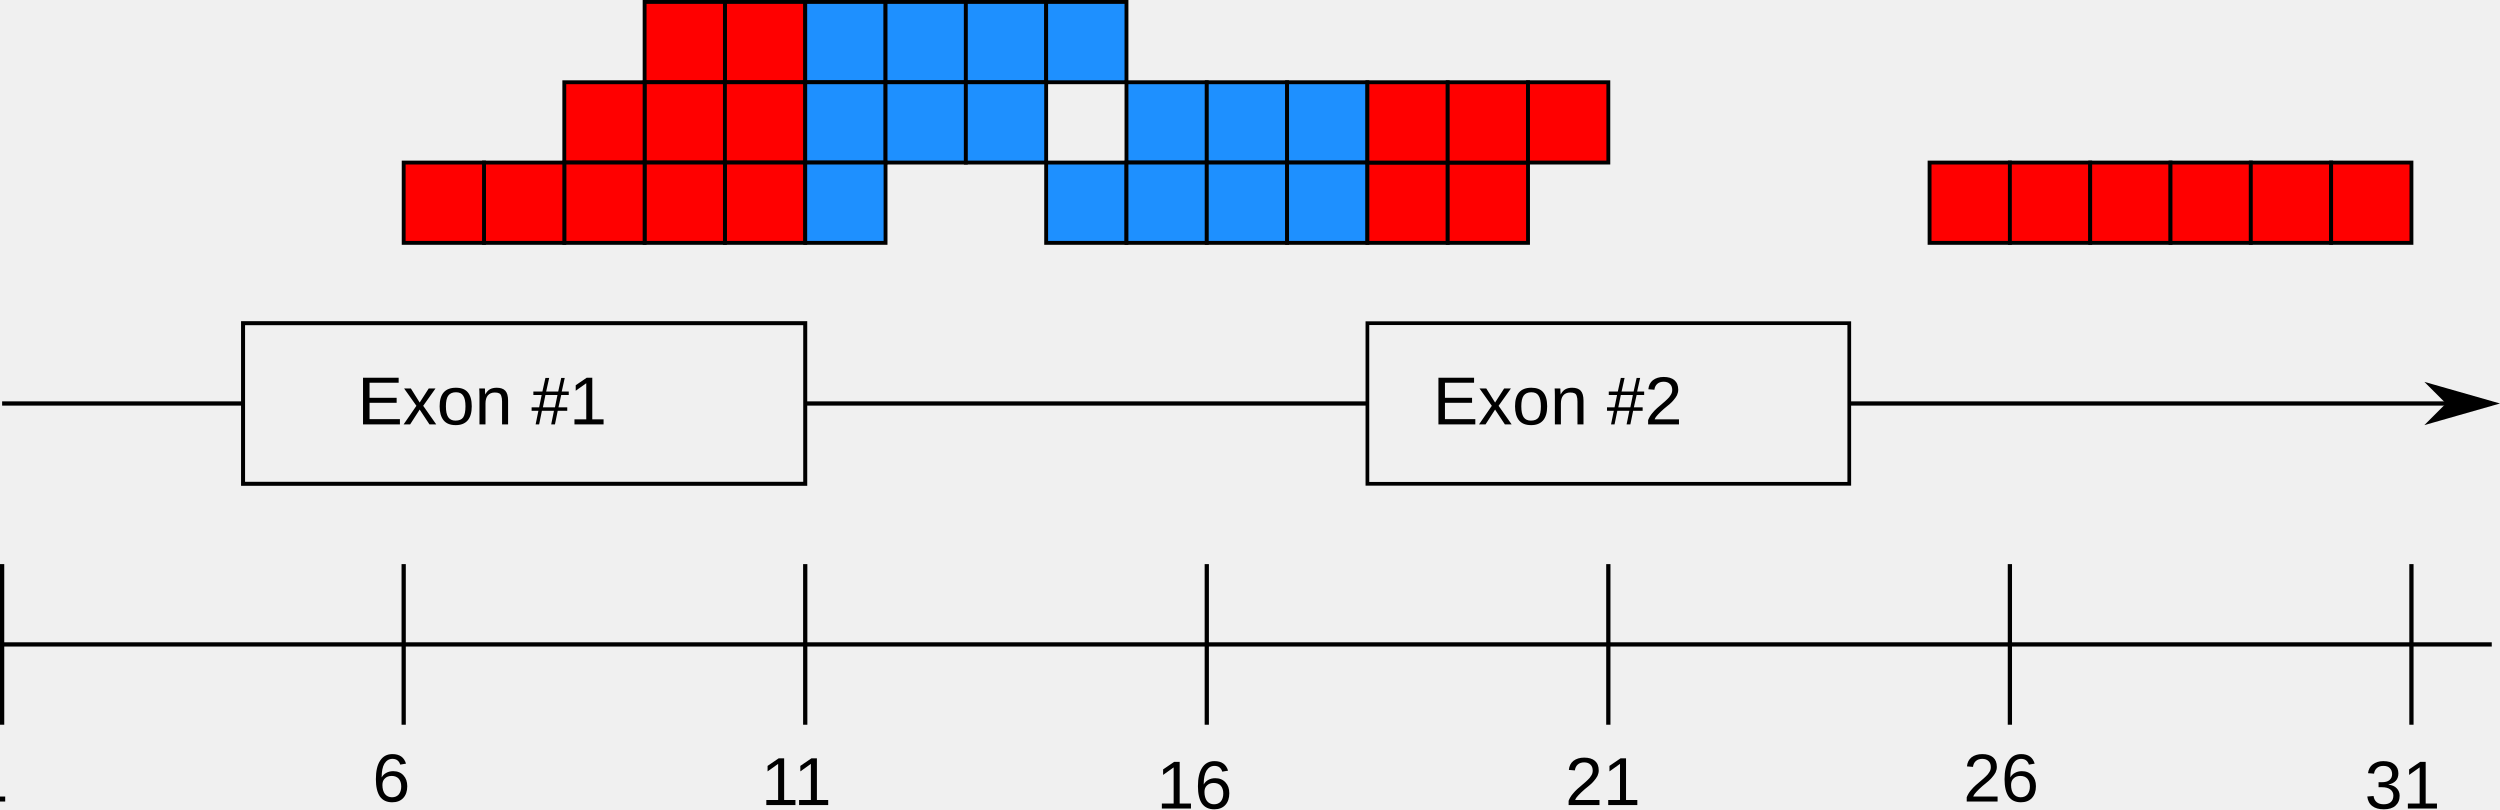
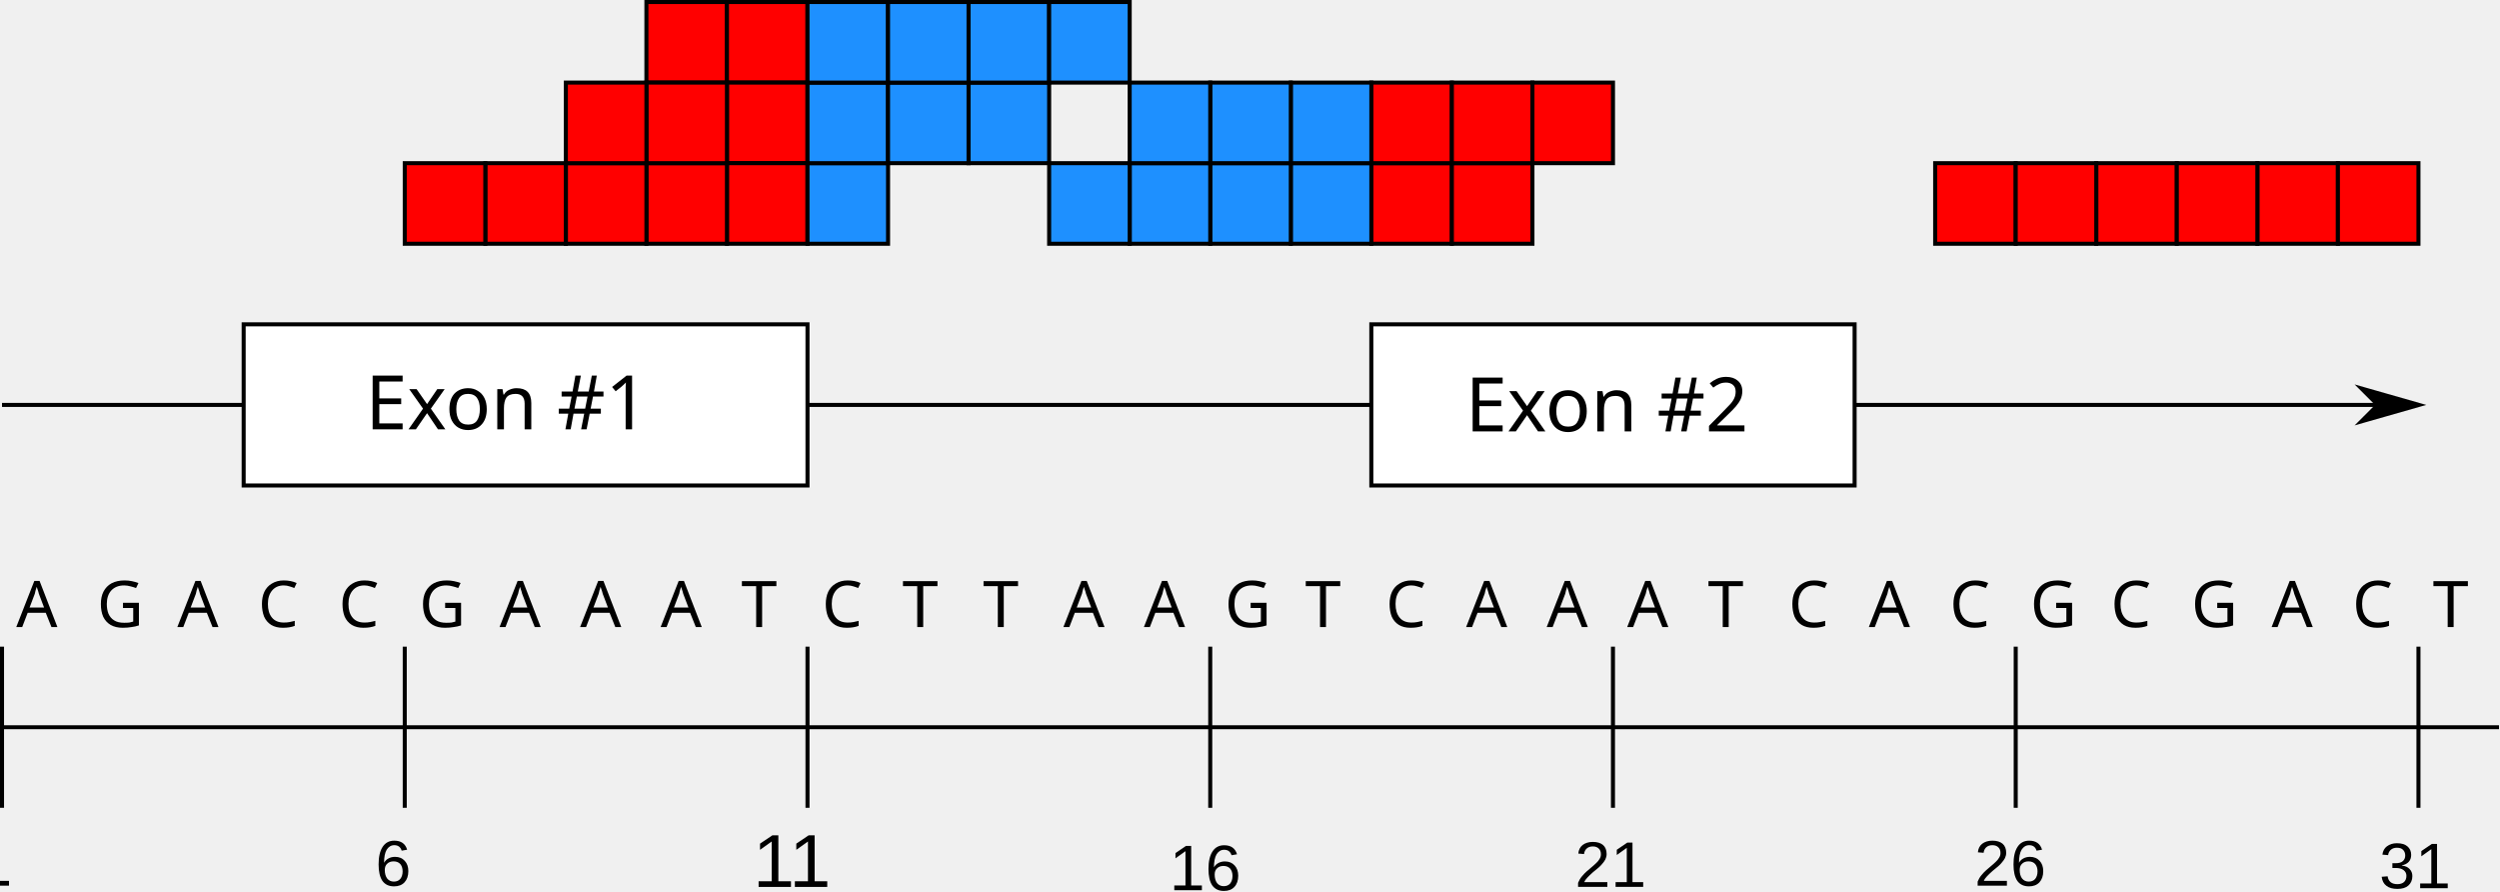
- <svg xmlns="http://www.w3.org/2000/svg" width="155.646mm" height="50.379mm" viewBox="0 0 155.646 50.379" version="1.1" id="svg4709">
+ <svg xmlns="http://www.w3.org/2000/svg" width="164.174mm" height="58.512mm" viewBox="0 0 164.174 58.512" version="1.1" id="svg4709">
  <defs id="defs4703">
+     <marker orient="auto" refY="0" refX="0" id="Arrow1Lend" style="overflow:visible">
+       <path id="path4887" d="M 0,0 5,-5 -12.5,0 5,5 Z" style="fill:#000000;fill-opacity:1;fill-rule:evenodd;stroke:#000000;stroke-width:1pt;stroke-opacity:1" transform="matrix(-0.8,0,0,-0.8,-10,0)" />
+     </marker>
    <marker style="overflow:visible" id="marker6195" refX="0" refY="0" orient="auto">
      <path transform="matrix(-0.8,0,0,-0.8,-10,0)" style="fill:#000000;fill-opacity:1;fill-rule:evenodd;stroke:#000000;stroke-width:1pt;stroke-opacity:1" d="M 0,0 5,-5 -12.5,0 5,5 Z" id="path6193" />
    </marker>
    <marker style="overflow:visible" id="marker4659" refX="0" refY="0" orient="auto">
      <path transform="matrix(-0.8,0,0,-0.8,-10,0)" style="fill:#000000;fill-opacity:1;fill-rule:evenodd;stroke:#000000;stroke-width:1pt;stroke-opacity:1" d="M 0,0 5,-5 -12.5,0 5,5 Z" id="path4657" />
    </marker>
  </defs>
-   <g id="layer1" transform="translate(-34.86771,-46.87946)">
+   <g id="layer1" transform="translate(-34.31866,-19.05522)">
    <g id="g4586">
      <flowRoot style="font-style:normal;font-weight:normal;font-size:12.5px;line-height:125%;font-family:sans-serif;text-align:center;letter-spacing:0px;word-spacing:0px;text-anchor:middle;fill:#000000;fill-opacity:1;stroke:none;stroke-width:1px;stroke-linecap:butt;stroke-linejoin:miter;stroke-opacity:1" id="flowRoot4574" xml:space="preserve">
        <flowRegion id="flowRegion4576">
          <rect y="343.701" x="630" height="40" width="150" id="rect4578" />
        </flowRegion>
        <flowPara id="flowPara4580" />
      </flowRoot>
    </g>
    <text xml:space="preserve" style="font-style:normal;font-variant:normal;font-weight:normal;font-stretch:normal;font-size:2.469px;line-height:125%;font-family:Arial;-inkscape-font-specification:'Arial, Normal';font-variant-ligatures:normal;font-variant-caps:normal;font-variant-numeric:normal;font-feature-settings:normal;text-align:center;letter-spacing:0px;word-spacing:0px;writing-mode:lr-tb;text-anchor:middle;fill:#000000;fill-opacity:1;stroke:none;stroke-width:0.265px;stroke-linecap:butt;stroke-linejoin:miter;stroke-opacity:1" x="206.375" y="212.333" id="text4821">
      <tspan id="tspan4819" x="206.375" y="214.558" style="stroke-width:0.265px" />
    </text>
-     <rect id="rect102-2-93-58-7-9-6-0" ry="0" rx="0" height="5" width="5" y="47" x="80" style="fill:#ff0000;fill-opacity:1;stroke:#000000;stroke-width:0.241;stroke-miterlimit:4;stroke-dasharray:none;stroke-opacity:1" />
-     <rect id="rect102-2-93-16-3-7-3-4-0-4" ry="0" rx="0" height="5" width="5" y="47" x="85" style="fill:#1e90ff;fill-opacity:1;stroke:#000000;stroke-width:0.241;stroke-miterlimit:4;stroke-dasharray:none;stroke-opacity:1" />
-     <rect id="rect102-2-93-58-7-9-6-0-2" ry="0" rx="0" height="5" width="5" y="47" x="75" style="fill:#ff0000;fill-opacity:1;stroke:#000000;stroke-width:0.241;stroke-miterlimit:4;stroke-dasharray:none;stroke-opacity:1" />
-     <rect id="rect102-2-93-58-7-9-6-0-2-4" ry="0" rx="0" height="5" width="5" y="52" x="75" style="fill:#ff0000;fill-opacity:1;stroke:#000000;stroke-width:0.241;stroke-miterlimit:4;stroke-dasharray:none;stroke-opacity:1" />
-     <rect id="rect102-2-93-58-7-9-6-0-2-4-7" ry="0" rx="0" height="5" width="5" y="52" x="80" style="fill:#ff0000;fill-opacity:1;stroke:#000000;stroke-width:0.241;stroke-miterlimit:4;stroke-dasharray:none;stroke-opacity:1" />
-     <rect id="rect102-2-93-58-7-9-6-0-2-4-7-8" ry="0" rx="0" height="5" width="5" y="52" x="70" style="fill:#ff0000;fill-opacity:1;stroke:#000000;stroke-width:0.241;stroke-miterlimit:4;stroke-dasharray:none;stroke-opacity:1" />
-     <rect id="rect102-2-93-58-7-9-6-0-2-4-7-8-6" ry="0" rx="0" height="5" width="5" y="57" x="80" style="fill:#ff0000;fill-opacity:1;stroke:#000000;stroke-width:0.241;stroke-miterlimit:4;stroke-dasharray:none;stroke-opacity:1" />
-     <rect id="rect102-2-93-58-7-9-6-0-2-4-7-8-6-3" ry="0" rx="0" height="5" width="5" y="57" x="75" style="fill:#ff0000;fill-opacity:1;stroke:#000000;stroke-width:0.241;stroke-miterlimit:4;stroke-dasharray:none;stroke-opacity:1" />
-     <rect id="rect102-2-93-58-7-9-6-0-2-4-7-8-6-3-7" ry="0" rx="0" height="5" width="5" y="57" x="70" style="fill:#ff0000;fill-opacity:1;stroke:#000000;stroke-width:0.241;stroke-miterlimit:4;stroke-dasharray:none;stroke-opacity:1" />
-     <rect id="rect102-2-93-58-7-9-6-0-2-4-7-8-6-3-7-7" ry="0" rx="0" height="5" width="5" y="57" x="65" style="fill:#ff0000;fill-opacity:1;stroke:#000000;stroke-width:0.241;stroke-miterlimit:4;stroke-dasharray:none;stroke-opacity:1" />
-     <rect id="rect102-2-93-58-7-9-6-0-2-4-7-8-6-3-7-7-2" ry="0" rx="0" height="5" width="5" y="57" x="60" style="fill:#ff0000;fill-opacity:1;stroke:#000000;stroke-width:0.241;stroke-miterlimit:4;stroke-dasharray:none;stroke-opacity:1" />
-     <rect id="rect102-2-93-16-3-7-3-4-0-4-3" ry="0" rx="0" height="5" width="5" y="47" x="90" style="fill:#1e90ff;fill-opacity:1;stroke:#000000;stroke-width:0.241;stroke-miterlimit:4;stroke-dasharray:none;stroke-opacity:1" />
-     <rect id="rect102-2-93-16-3-7-3-4-0-4-3-7" ry="0" rx="0" height="5" width="5" y="47" x="95" style="fill:#1e90ff;fill-opacity:1;stroke:#000000;stroke-width:0.241;stroke-miterlimit:4;stroke-dasharray:none;stroke-opacity:1" />
-     <rect id="rect102-2-93-16-3-7-3-4-0-4-3-7-2" ry="0" rx="0" height="5" width="5" y="47" x="100" style="fill:#1e90ff;fill-opacity:1;stroke:#000000;stroke-width:0.241;stroke-miterlimit:4;stroke-dasharray:none;stroke-opacity:1" />
-     <rect id="rect102-2-93-16-3-7-3-4-0-4-3-7-2-5" ry="0" rx="0" height="5" width="5" y="52" x="85" style="fill:#1e90ff;fill-opacity:1;stroke:#000000;stroke-width:0.241;stroke-miterlimit:4;stroke-dasharray:none;stroke-opacity:1" />
-     <rect id="rect102-2-93-16-3-7-3-4-0-4-3-7-2-5-3" ry="0" rx="0" height="5" width="5" y="52" x="90" style="fill:#1e90ff;fill-opacity:1;stroke:#000000;stroke-width:0.241;stroke-miterlimit:4;stroke-dasharray:none;stroke-opacity:1" />
-     <rect id="rect102-2-93-16-3-7-3-4-0-4-3-7-2-5-3-7" ry="0" rx="0" height="5" width="5" y="52" x="95" style="fill:#1e90ff;fill-opacity:1;stroke:#000000;stroke-width:0.241;stroke-miterlimit:4;stroke-dasharray:none;stroke-opacity:1" />
-     <rect id="rect102-2-93-16-3-7-3-4-0-4-3-7-2-5-3-7-6" ry="0" rx="0" height="5" width="5" y="57" x="85" style="fill:#1e90ff;fill-opacity:1;stroke:#000000;stroke-width:0.241;stroke-miterlimit:4;stroke-dasharray:none;stroke-opacity:1" />
-     <rect id="rect102-2-93-16-3-7-3-4-0-4-3-7-2-8" ry="0" rx="0" height="5" width="5" y="52" x="105" style="fill:#1e90ff;fill-opacity:1;stroke:#000000;stroke-width:0.241;stroke-miterlimit:4;stroke-dasharray:none;stroke-opacity:1" />
-     <rect id="rect102-2-93-16-3-7-3-4-0-4-3-7-2-8-1" ry="0" rx="0" height="5" width="5" y="52" x="110" style="fill:#1e90ff;fill-opacity:1;stroke:#000000;stroke-width:0.241;stroke-miterlimit:4;stroke-dasharray:none;stroke-opacity:1" />
-     <rect id="rect102-2-93-16-3-7-3-4-0-4-3-7-2-8-1-3" ry="0" rx="0" height="5" width="5" y="52" x="115" style="fill:#1e90ff;fill-opacity:1;stroke:#000000;stroke-width:0.241;stroke-miterlimit:4;stroke-dasharray:none;stroke-opacity:1" />
-     <rect id="rect102-2-93-16-3-7-3-4-0-4-3-7-2-8-1-3-6" ry="0" rx="0" height="5" width="5" y="57" x="100" style="fill:#1e90ff;fill-opacity:1;stroke:#000000;stroke-width:0.241;stroke-miterlimit:4;stroke-dasharray:none;stroke-opacity:1" />
-     <rect id="rect102-2-93-16-3-7-3-4-0-4-3-7-2-8-1-3-6-4" ry="0" rx="0" height="5" width="5" y="57" x="105" style="fill:#1e90ff;fill-opacity:1;stroke:#000000;stroke-width:0.241;stroke-miterlimit:4;stroke-dasharray:none;stroke-opacity:1" />
-     <rect id="rect102-2-93-16-3-7-3-4-0-4-3-7-2-8-1-3-6-4-0" ry="0" rx="0" height="5" width="5" y="57" x="110" style="fill:#1e90ff;fill-opacity:1;stroke:#000000;stroke-width:0.241;stroke-miterlimit:4;stroke-dasharray:none;stroke-opacity:1" />
-     <rect id="rect102-2-93-16-3-7-3-4-0-4-3-7-2-8-1-3-6-4-0-3" ry="0" rx="0" height="5" width="5" y="57" x="115" style="fill:#1e90ff;fill-opacity:1;stroke:#000000;stroke-width:0.241;stroke-miterlimit:4;stroke-dasharray:none;stroke-opacity:1" />
-     <rect id="rect102-2-93-58-7-9-6-0-2-4-7-8-6-5" ry="0" rx="0" height="5" width="5" y="57" x="120" style="fill:#ff0000;fill-opacity:1;stroke:#000000;stroke-width:0.241;stroke-miterlimit:4;stroke-dasharray:none;stroke-opacity:1" />
-     <rect id="rect102-2-93-58-7-9-6-0-2-4-7-8-6-5-8" ry="0" rx="0" height="5" width="5" y="57" x="125" style="fill:#ff0000;fill-opacity:1;stroke:#000000;stroke-width:0.241;stroke-miterlimit:4;stroke-dasharray:none;stroke-opacity:1" />
-     <rect id="rect102-2-93-58-7-9-6-0-2-4-7-8-6-5-8-5" ry="0" rx="0" height="5" width="5" y="52" x="120" style="fill:#ff0000;fill-opacity:1;stroke:#000000;stroke-width:0.241;stroke-miterlimit:4;stroke-dasharray:none;stroke-opacity:1" />
-     <rect id="rect102-2-93-58-7-9-6-0-2-4-7-8-6-5-8-5-0" ry="0" rx="0" height="5" width="5" y="52" x="125" style="fill:#ff0000;fill-opacity:1;stroke:#000000;stroke-width:0.241;stroke-miterlimit:4;stroke-dasharray:none;stroke-opacity:1" />
-     <rect id="rect102-2-93-58-7-9-6-0-2-4-7-8-6-5-8-5-0-9" ry="0" rx="0" height="5" width="5" y="52" x="130" style="fill:#ff0000;fill-opacity:1;stroke:#000000;stroke-width:0.241;stroke-miterlimit:4;stroke-dasharray:none;stroke-opacity:1" />
-     <rect style="opacity:1;fill:none;fill-opacity:1;stroke:#000000;stroke-width:0.25;stroke-miterlimit:4;stroke-dasharray:none;stroke-dashoffset:0;stroke-opacity:1" id="rect6164" width="35" height="10" x="50" y="67" />
-     <rect style="opacity:1;fill:none;fill-opacity:1;stroke:#000000;stroke-width:0.231;stroke-miterlimit:4;stroke-dasharray:none;stroke-dashoffset:0;stroke-opacity:1" id="rect6164-0" width="30" height="10" x="120" y="67" />
-     <path style="fill:none;fill-rule:evenodd;stroke:#000000;stroke-width:0.265px;stroke-linecap:butt;stroke-linejoin:miter;stroke-opacity:1" d="M 35,72 H 50" id="path6181" />
-     <path style="fill:none;fill-rule:evenodd;stroke:#000000;stroke-width:0.265px;stroke-linecap:butt;stroke-linejoin:miter;stroke-opacity:1" d="M 85,72 H 120" id="path6183" />
-     <path style="fill:none;fill-rule:evenodd;stroke:#000000;stroke-width:0.265px;stroke-linecap:butt;stroke-linejoin:miter;stroke-opacity:1;marker-end:url(#marker6195)" d="m 150,72 h 40" id="path6185" />
-     <rect id="rect102-2-93-58-7-9-6-0-2-4-7-8-6-3-7-7-2-2" ry="0" rx="0" height="5" width="5" y="57" x="155" style="fill:#ff0000;fill-opacity:1;stroke:#000000;stroke-width:0.241;stroke-miterlimit:4;stroke-dasharray:none;stroke-opacity:1" />
-     <rect id="rect102-2-93-58-7-9-6-0-2-4-7-8-6-3-7-7-2-2-4" ry="0" rx="0" height="5" width="5" y="57" x="160" style="fill:#ff0000;fill-opacity:1;stroke:#000000;stroke-width:0.241;stroke-miterlimit:4;stroke-dasharray:none;stroke-opacity:1" />
-     <rect id="rect102-2-93-58-7-9-6-0-2-4-7-8-6-3-7-7-2-2-4-9" ry="0" rx="0" height="5" width="5" y="57" x="165" style="fill:#ff0000;fill-opacity:1;stroke:#000000;stroke-width:0.241;stroke-miterlimit:4;stroke-dasharray:none;stroke-opacity:1" />
-     <rect id="rect102-2-93-58-7-9-6-0-2-4-7-8-6-3-7-7-2-2-4-9-0" ry="0" rx="0" height="5" width="5" y="57" x="170" style="fill:#ff0000;fill-opacity:1;stroke:#000000;stroke-width:0.241;stroke-miterlimit:4;stroke-dasharray:none;stroke-opacity:1" />
-     <rect id="rect102-2-93-58-7-9-6-0-2-4-7-8-6-3-7-7-2-2-4-9-0-1" ry="0" rx="0" height="5" width="5" y="57" x="175" style="fill:#ff0000;fill-opacity:1;stroke:#000000;stroke-width:0.241;stroke-miterlimit:4;stroke-dasharray:none;stroke-opacity:1" />
-     <rect id="rect102-2-93-58-7-9-6-0-2-4-7-8-6-3-7-7-2-2-4-9-0-1-2" ry="0" rx="0" height="5" width="5" y="57" x="180" style="fill:#ff0000;fill-opacity:1;stroke:#000000;stroke-width:0.241;stroke-miterlimit:4;stroke-dasharray:none;stroke-opacity:1" />
-     <text xml:space="preserve" style="font-style:normal;font-variant:normal;font-weight:normal;font-stretch:normal;font-size:4.233px;line-height:125%;font-family:Arial;-inkscape-font-specification:'Arial, Normal';font-variant-ligatures:normal;font-variant-caps:normal;font-variant-numeric:normal;font-feature-settings:normal;text-align:center;letter-spacing:0px;word-spacing:0px;writing-mode:lr-tb;text-anchor:middle;fill:#000000;fill-opacity:1;stroke:none;stroke-width:0.265px;stroke-linecap:butt;stroke-linejoin:miter;stroke-opacity:1" x="67.831" y="73.301" id="text6319">
-       <tspan id="tspan6317" x="67.831" y="73.301" style="stroke-width:0.265px">Exon #1</tspan>
-     </text>
-     <text xml:space="preserve" style="font-style:normal;font-variant:normal;font-weight:normal;font-stretch:normal;font-size:4.233px;line-height:125%;font-family:Arial;-inkscape-font-specification:'Arial, Normal';font-variant-ligatures:normal;font-variant-caps:normal;font-variant-numeric:normal;font-feature-settings:normal;text-align:center;letter-spacing:0px;word-spacing:0px;writing-mode:lr-tb;text-anchor:middle;fill:#000000;fill-opacity:1;stroke:none;stroke-width:0.265px;stroke-linecap:butt;stroke-linejoin:miter;stroke-opacity:1" x="134.783" y="73.301" id="text6323">
-       <tspan id="tspan6321" x="134.783" y="73.301" style="stroke-width:0.265px">Exon #2</tspan>
-     </text>
-     <path style="fill:none;fill-rule:evenodd;stroke:#000000;stroke-width:0.265px;stroke-linecap:butt;stroke-linejoin:miter;stroke-opacity:1" d="M 35,87 H 190" id="path6337" />
-     <path style="fill:none;fill-rule:evenodd;stroke:#000000;stroke-width:0.265px;stroke-linecap:butt;stroke-linejoin:miter;stroke-opacity:1" d="m 35,82 v 10" id="path6339" />
-     <path style="fill:none;fill-rule:evenodd;stroke:#000000;stroke-width:0.265px;stroke-linecap:butt;stroke-linejoin:miter;stroke-opacity:1" d="m 60,82 v 10" id="path6339-0" />
-     <path style="fill:none;fill-rule:evenodd;stroke:#000000;stroke-width:0.265px;stroke-linecap:butt;stroke-linejoin:miter;stroke-opacity:1" d="m 85,82 v 10" id="path6339-0-0" />
-     <path style="fill:none;fill-rule:evenodd;stroke:#000000;stroke-width:0.265px;stroke-linecap:butt;stroke-linejoin:miter;stroke-opacity:1" d="m 110,82 v 10" id="path6339-0-0-6" />
-     <path style="fill:none;fill-rule:evenodd;stroke:#000000;stroke-width:0.265px;stroke-linecap:butt;stroke-linejoin:miter;stroke-opacity:1" d="m 135,82 v 10" id="path6339-0-0-6-3" />
-     <path style="fill:none;fill-rule:evenodd;stroke:#000000;stroke-width:0.265px;stroke-linecap:butt;stroke-linejoin:miter;stroke-opacity:1" d="m 160,82 v 10" id="path6339-0-0-6-3-9" />
-     <path style="fill:none;fill-rule:evenodd;stroke:#000000;stroke-width:0.265px;stroke-linecap:butt;stroke-linejoin:miter;stroke-opacity:1" d="m 185,82 v 10" id="path6339-0-0-6-3-9-0" />
-     <text xml:space="preserve" style="font-style:normal;font-variant:normal;font-weight:normal;font-stretch:normal;font-size:4.233px;line-height:125%;font-family:Arial;-inkscape-font-specification:'Arial, Normal';font-variant-ligatures:normal;font-variant-caps:normal;font-variant-numeric:normal;font-feature-settings:normal;text-align:center;letter-spacing:0px;word-spacing:0px;writing-mode:lr-tb;text-anchor:middle;fill:#000000;fill-opacity:1;stroke:none;stroke-width:0.265px;stroke-linecap:butt;stroke-linejoin:miter;stroke-opacity:1" x="37.169" y="96.783" id="text6433">
-       <tspan id="tspan6431" x="37.169" y="96.783" style="stroke-width:0.265px">1</tspan>
-     </text>
-     <text xml:space="preserve" style="font-style:normal;font-variant:normal;font-weight:normal;font-stretch:normal;font-size:4.233px;line-height:125%;font-family:Arial;-inkscape-font-specification:'Arial, Normal';font-variant-ligatures:normal;font-variant-caps:normal;font-variant-numeric:normal;font-feature-settings:normal;text-align:center;letter-spacing:0px;word-spacing:0px;writing-mode:lr-tb;text-anchor:middle;fill:#000000;fill-opacity:1;stroke:none;stroke-width:0.265px;stroke-linecap:butt;stroke-linejoin:miter;stroke-opacity:1" x="62.169" y="96.783" id="text6437">
-       <tspan id="tspan6435" x="62.169" y="96.783" style="stroke-width:0.265px">6</tspan>
-     </text>
-     <text xml:space="preserve" style="font-style:normal;font-variant:normal;font-weight:normal;font-stretch:normal;font-size:4.233px;line-height:125%;font-family:Arial;-inkscape-font-specification:'Arial, Normal';font-variant-ligatures:normal;font-variant-caps:normal;font-variant-numeric:normal;font-feature-settings:normal;text-align:center;letter-spacing:0px;word-spacing:0px;writing-mode:lr-tb;text-anchor:middle;fill:#000000;fill-opacity:1;stroke:none;stroke-width:0.265px;stroke-linecap:butt;stroke-linejoin:miter;stroke-opacity:1" x="87.386" y="97" id="text6441">
-       <tspan id="tspan6439" x="87.386" y="97" style="stroke-width:0.265px">11</tspan>
-     </text>
-     <text xml:space="preserve" style="font-style:normal;font-variant:normal;font-weight:normal;font-stretch:normal;font-size:4.233px;line-height:125%;font-family:Arial;-inkscape-font-specification:'Arial, Normal';font-variant-ligatures:normal;font-variant-caps:normal;font-variant-numeric:normal;font-feature-settings:normal;text-align:center;letter-spacing:0px;word-spacing:0px;writing-mode:lr-tb;text-anchor:middle;fill:#000000;fill-opacity:1;stroke:none;stroke-width:0.265px;stroke-linecap:butt;stroke-linejoin:miter;stroke-opacity:1" x="112.169" y="97.217" id="text6445">
-       <tspan id="tspan6443" x="112.169" y="97.217" style="stroke-width:0.265px">16</tspan>
-     </text>
-     <text xml:space="preserve" style="font-style:normal;font-variant:normal;font-weight:normal;font-stretch:normal;font-size:4.233px;line-height:125%;font-family:Arial;-inkscape-font-specification:'Arial, Normal';font-variant-ligatures:normal;font-variant-caps:normal;font-variant-numeric:normal;font-feature-settings:normal;text-align:center;letter-spacing:0px;word-spacing:0px;writing-mode:lr-tb;text-anchor:middle;fill:#000000;fill-opacity:1;stroke:none;stroke-width:0.265px;stroke-linecap:butt;stroke-linejoin:miter;stroke-opacity:1" x="137.602" y="97" id="text6449">
-       <tspan id="tspan6447" x="137.602" y="97" style="stroke-width:0.265px">21</tspan>
-     </text>
-     <text xml:space="preserve" style="font-style:normal;font-variant:normal;font-weight:normal;font-stretch:normal;font-size:4.233px;line-height:125%;font-family:Arial;-inkscape-font-specification:'Arial, Normal';font-variant-ligatures:normal;font-variant-caps:normal;font-variant-numeric:normal;font-feature-settings:normal;text-align:center;letter-spacing:0px;word-spacing:0px;writing-mode:lr-tb;text-anchor:middle;fill:#000000;fill-opacity:1;stroke:none;stroke-width:0.265px;stroke-linecap:butt;stroke-linejoin:miter;stroke-opacity:1" x="162.386" y="96.783" id="text6453">
-       <tspan id="tspan6451" x="162.386" y="96.783" style="stroke-width:0.265px">26</tspan>
-     </text>
-     <text xml:space="preserve" style="font-style:normal;font-variant:normal;font-weight:normal;font-stretch:normal;font-size:4.233px;line-height:125%;font-family:Arial;-inkscape-font-specification:'Arial, Normal';font-variant-ligatures:normal;font-variant-caps:normal;font-variant-numeric:normal;font-feature-settings:normal;text-align:center;letter-spacing:0px;word-spacing:0px;writing-mode:lr-tb;text-anchor:middle;fill:#000000;fill-opacity:1;stroke:none;stroke-width:0.265px;stroke-linecap:butt;stroke-linejoin:miter;stroke-opacity:1" x="187.386" y="97.217" id="text6457">
-       <tspan id="tspan6455" x="187.386" y="97.217" style="stroke-width:0.265px">31</tspan>
+     <text xml:space="preserve" style="font-style:normal;font-variant:normal;font-weight:normal;font-stretch:normal;font-size:4.233px;line-height:125%;font-family:Arial;-inkscape-font-specification:'Arial, Normal';font-variant-ligatures:normal;font-variant-caps:normal;font-variant-numeric:normal;font-feature-settings:normal;text-align:center;letter-spacing:0px;word-spacing:0px;writing-mode:lr-tb;text-anchor:middle;fill:#000000;fill-opacity:1;stroke:none;stroke-width:0.265px;stroke-linecap:butt;stroke-linejoin:miter;stroke-opacity:1" x="36.886" y="77.215" id="text6433">
+       <tspan id="tspan6431" x="36.886" y="77.215" style="stroke-width:0.265px">1</tspan>
+     </text>
+     <text xml:space="preserve" style="font-style:normal;font-variant:normal;font-weight:normal;font-stretch:normal;font-size:4.233px;line-height:125%;font-family:Arial;-inkscape-font-specification:'Arial, Normal';font-variant-ligatures:normal;font-variant-caps:normal;font-variant-numeric:normal;font-feature-settings:normal;text-align:center;letter-spacing:0px;word-spacing:0px;writing-mode:lr-tb;text-anchor:middle;fill:#000000;fill-opacity:1;stroke:none;stroke-width:0.265px;stroke-linecap:butt;stroke-linejoin:miter;stroke-opacity:1" x="63.089" y="77.215" id="text6437">
+       <tspan id="tspan6435" x="63.089" y="77.215" style="stroke-width:0.265px">6</tspan>
+     </text>
+     <text xml:space="preserve" style="font-style:normal;font-variant:normal;font-weight:normal;font-stretch:normal;font-size:4.939px;line-height:125%;font-family:Arial;-inkscape-font-specification:'Arial, Normal';font-variant-ligatures:normal;font-variant-caps:normal;font-variant-numeric:normal;font-feature-settings:normal;text-align:center;letter-spacing:0px;word-spacing:0px;writing-mode:lr-tb;text-anchor:middle;fill:#000000;fill-opacity:1;stroke:none;stroke-width:0.265px;stroke-linecap:butt;stroke-linejoin:miter;stroke-opacity:1" x="89.775" y="77.298" id="text6441">
+       <tspan id="tspan6439" x="89.775" y="77.298" style="font-size:4.939px;stroke-width:0.265px">11</tspan>
+     </text>
+     <text xml:space="preserve" style="font-style:normal;font-variant:normal;font-weight:normal;font-stretch:normal;font-size:4.233px;line-height:125%;font-family:Arial;-inkscape-font-specification:'Arial, Normal';font-variant-ligatures:normal;font-variant-caps:normal;font-variant-numeric:normal;font-feature-settings:normal;text-align:center;letter-spacing:0px;word-spacing:0px;writing-mode:lr-tb;text-anchor:middle;fill:#000000;fill-opacity:1;stroke:none;stroke-width:0.265px;stroke-linecap:butt;stroke-linejoin:miter;stroke-opacity:1" x="116.429" y="77.515" id="text6445">
+       <tspan id="tspan6443" x="116.429" y="77.515" style="stroke-width:0.265px">16</tspan>
+     </text>
+     <text xml:space="preserve" style="font-style:normal;font-variant:normal;font-weight:normal;font-stretch:normal;font-size:4.233px;line-height:125%;font-family:Arial;-inkscape-font-specification:'Arial, Normal';font-variant-ligatures:normal;font-variant-caps:normal;font-variant-numeric:normal;font-feature-settings:normal;text-align:center;letter-spacing:0px;word-spacing:0px;writing-mode:lr-tb;text-anchor:middle;fill:#000000;fill-opacity:1;stroke:none;stroke-width:0.265px;stroke-linecap:butt;stroke-linejoin:miter;stroke-opacity:1" x="143.066" y="77.298" id="text6449">
+       <tspan id="tspan6447" x="143.066" y="77.298" style="stroke-width:0.265px">21</tspan>
+     </text>
+     <text xml:space="preserve" style="font-style:normal;font-variant:normal;font-weight:normal;font-stretch:normal;font-size:4.233px;line-height:125%;font-family:Arial;-inkscape-font-specification:'Arial, Normal';font-variant-ligatures:normal;font-variant-caps:normal;font-variant-numeric:normal;font-feature-settings:normal;text-align:center;letter-spacing:0px;word-spacing:0px;writing-mode:lr-tb;text-anchor:middle;fill:#000000;fill-opacity:1;stroke:none;stroke-width:0.265px;stroke-linecap:butt;stroke-linejoin:miter;stroke-opacity:1" x="169.319" y="77.215" id="text6453">
+       <tspan id="tspan6451" x="169.319" y="77.215" style="stroke-width:0.265px">26</tspan>
+     </text>
+     <text xml:space="preserve" style="font-style:normal;font-variant:normal;font-weight:normal;font-stretch:normal;font-size:4.233px;line-height:125%;font-family:Arial;-inkscape-font-specification:'Arial, Normal';font-variant-ligatures:normal;font-variant-caps:normal;font-variant-numeric:normal;font-feature-settings:normal;text-align:center;letter-spacing:0px;word-spacing:0px;writing-mode:lr-tb;text-anchor:middle;fill:#000000;fill-opacity:1;stroke:none;stroke-width:0.265px;stroke-linecap:butt;stroke-linejoin:miter;stroke-opacity:1" x="195.922" y="77.381" id="text6457">
+       <tspan id="tspan6455" x="195.922" y="77.381" style="stroke-width:0.265px">31</tspan>
+     </text>
+     <text xml:space="preserve" style="font-style:normal;font-weight:normal;font-size:7.056px;line-height:1.25;font-family:sans-serif;letter-spacing:0px;word-spacing:0px;fill:#000000;fill-opacity:1;stroke:none;stroke-width:0.265" x="34.396" y="109.146" id="text96">
+       <tspan id="tspan94" x="34.396" y="115.388" style="font-size:7.056px;stroke-width:0.265" />
+     </text>
+     <text xml:space="preserve" style="font-style:normal;font-weight:normal;font-size:7.056px;line-height:1.25;font-family:sans-serif;letter-spacing:0px;word-spacing:0px;fill:#000000;fill-opacity:1;stroke:none;stroke-width:0.265" x="34.396" y="111.792" id="text100">
+       <tspan id="tspan98" x="34.396" y="118.034" style="font-size:7.056px;stroke-width:0.265" />
+     </text>
+     <rect style="opacity:1;fill:#ff0000;fill-opacity:1;stroke:#000000;stroke-width:0.265;stroke-opacity:1" id="rect973" width="5.292" height="5.292" x="76.784" y="19.188" />
+     <rect style="opacity:1;fill:#ff0000;fill-opacity:1;stroke:#000000;stroke-width:0.265;stroke-opacity:1" id="rect975" width="5.292" height="5.292" x="82.076" y="19.188" />
+     <rect style="opacity:1;fill:#ff0000;fill-opacity:1;stroke:#000000;stroke-width:0.265;stroke-opacity:1" id="rect977" width="5.292" height="5.292" x="82.076" y="24.479" />
+     <rect style="opacity:1;fill:#ff0000;fill-opacity:1;stroke:#000000;stroke-width:0.265;stroke-opacity:1" id="rect977-3" width="5.292" height="5.292" x="82.076" y="29.771" />
+     <rect style="opacity:1;fill:#ff0000;fill-opacity:1;stroke:#000000;stroke-width:0.265;stroke-opacity:1" id="rect977-3-6" width="5.292" height="5.292" x="76.784" y="29.771" />
+     <rect style="opacity:1;fill:#ff0000;fill-opacity:1;stroke:#000000;stroke-width:0.265;stroke-opacity:1" id="rect977-3-6-7" width="5.292" height="5.292" x="71.493" y="29.771" />
+     <rect style="opacity:1;fill:#ff0000;fill-opacity:1;stroke:#000000;stroke-width:0.265;stroke-opacity:1" id="rect977-3-6-7-5" width="5.292" height="5.292" x="66.201" y="29.771" />
+     <rect style="opacity:1;fill:#ff0000;fill-opacity:1;stroke:#000000;stroke-width:0.265;stroke-opacity:1" id="rect977-3-6-7-5-3" width="5.292" height="5.292" x="60.909" y="29.771" />
+     <rect style="opacity:1;fill:#ff0000;fill-opacity:1;stroke:#000000;stroke-width:0.265;stroke-opacity:1" id="rect977-3-6-7-5-3-5" width="5.292" height="5.292" x="76.784" y="24.479" />
+     <rect style="opacity:1;fill:#ff0000;fill-opacity:1;stroke:#000000;stroke-width:0.265;stroke-opacity:1" id="rect977-3-6-7-5-3-5-6" width="5.292" height="5.292" x="71.493" y="24.479" />
+     <rect style="opacity:1;fill:#ff0000;fill-opacity:1;stroke:#000000;stroke-width:0.265;stroke-opacity:1" id="rect977-3-2" width="5.292" height="5.292" x="124.409" y="29.771" />
+     <rect style="opacity:1;fill:#ff0000;fill-opacity:1;stroke:#000000;stroke-width:0.265;stroke-opacity:1" id="rect977-3-2-9" width="5.292" height="5.292" x="129.701" y="29.771" />
+     <rect style="opacity:1;fill:#ff0000;fill-opacity:1;stroke:#000000;stroke-width:0.265;stroke-opacity:1" id="rect977-3-2-9-1" width="5.292" height="5.292" x="124.409" y="24.479" />
+     <rect style="opacity:1;fill:#ff0000;fill-opacity:1;stroke:#000000;stroke-width:0.265;stroke-opacity:1" id="rect977-3-2-9-1-2" width="5.292" height="5.292" x="129.701" y="24.479" />
+     <rect style="opacity:1;fill:#ff0000;fill-opacity:1;stroke:#000000;stroke-width:0.265;stroke-opacity:1" id="rect977-3-2-9-1-2-7" width="5.292" height="5.292" x="134.993" y="24.479" />
+     <rect style="opacity:1;fill:#ff0000;fill-opacity:1;stroke:#000000;stroke-width:0.265;stroke-opacity:1" id="rect977-3-2-9-1-2-7-0" width="5.292" height="5.292" x="161.451" y="29.771" />
+     <rect style="opacity:1;fill:#ff0000;fill-opacity:1;stroke:#000000;stroke-width:0.265;stroke-opacity:1" id="rect977-3-2-9-1-2-7-0-9" width="5.292" height="5.292" x="172.034" y="29.771" />
+     <rect style="opacity:1;fill:#ff0000;fill-opacity:1;stroke:#000000;stroke-width:0.265;stroke-opacity:1" id="rect977-3-2-9-1-2-7-0-3" width="5.292" height="5.292" x="182.618" y="29.771" />
+     <rect style="opacity:1;fill:#ff0000;fill-opacity:1;stroke:#000000;stroke-width:0.265;stroke-opacity:1" id="rect977-3-2-9-1-2-7-0-6" width="5.292" height="5.292" x="187.909" y="29.771" />
+     <rect style="opacity:1;fill:#ff0000;fill-opacity:1;stroke:#000000;stroke-width:0.265;stroke-opacity:1" id="rect977-3-2-9-1-2-7-0-0" width="5.292" height="5.292" x="177.326" y="29.771" />
+     <rect style="opacity:1;fill:#ff0000;fill-opacity:1;stroke:#000000;stroke-width:0.265;stroke-opacity:1" id="rect977-3-2-9-1-2-7-0-62" width="5.292" height="5.292" x="166.743" y="29.771" />
+     <rect style="opacity:1;fill:#1e90ff;fill-opacity:1;stroke:#000000;stroke-width:0.265;stroke-opacity:1" id="rect977-3-2-6" width="5.292" height="5.292" x="87.368" y="29.771" />
+     <rect style="opacity:1;fill:#1e90ff;fill-opacity:1;stroke:#000000;stroke-width:0.265;stroke-opacity:1" id="rect977-3-2-6-1" width="5.292" height="5.292" x="87.368" y="24.479" />
+     <rect style="opacity:1;fill:#1e90ff;fill-opacity:1;stroke:#000000;stroke-width:0.265;stroke-opacity:1" id="rect977-3-2-6-8" width="5.292" height="5.292" x="92.659" y="24.479" />
+     <rect style="opacity:1;fill:#1e90ff;fill-opacity:1;stroke:#000000;stroke-width:0.265;stroke-opacity:1" id="rect977-3-2-6-7" width="5.292" height="5.292" x="97.951" y="24.479" />
+     <rect style="opacity:1;fill:#1e90ff;fill-opacity:1;stroke:#000000;stroke-width:0.265;stroke-opacity:1" id="rect977-3-2-6-9" width="5.292" height="5.292" x="87.368" y="19.188" />
+     <rect style="opacity:1;fill:#1e90ff;fill-opacity:1;stroke:#000000;stroke-width:0.265;stroke-opacity:1" id="rect977-3-2-6-2" width="5.292" height="5.292" x="92.659" y="19.188" />
+     <rect style="opacity:1;fill:#1e90ff;fill-opacity:1;stroke:#000000;stroke-width:0.265;stroke-opacity:1" id="rect977-3-2-6-0" width="5.292" height="5.292" x="97.951" y="19.188" />
+     <rect style="opacity:1;fill:#1e90ff;fill-opacity:1;stroke:#000000;stroke-width:0.265;stroke-opacity:1" id="rect977-3-2-6-23" width="5.292" height="5.292" x="103.243" y="19.188" />
+     <rect style="opacity:1;fill:#1e90ff;fill-opacity:1;stroke:#000000;stroke-width:0.265;stroke-opacity:1" id="rect977-3-2-6-75" width="5.292" height="5.292" x="119.118" y="29.771" />
+     <rect style="opacity:1;fill:#1e90ff;fill-opacity:1;stroke:#000000;stroke-width:0.265;stroke-opacity:1" id="rect977-3-2-6-92" width="5.292" height="5.292" x="113.826" y="29.771" />
+     <rect style="opacity:1;fill:#1e90ff;fill-opacity:1;stroke:#000000;stroke-width:0.265;stroke-opacity:1" id="rect977-3-2-6-28" width="5.292" height="5.292" x="108.534" y="29.771" />
+     <rect style="opacity:1;fill:#1e90ff;fill-opacity:1;stroke:#000000;stroke-width:0.265;stroke-opacity:1" id="rect977-3-2-6-97" width="5.292" height="5.292" x="103.243" y="29.771" />
+     <rect style="opacity:1;fill:#1e90ff;fill-opacity:1;stroke:#000000;stroke-width:0.265;stroke-opacity:1" id="rect977-3-2-6-3" width="5.292" height="5.292" x="119.118" y="24.479" />
+     <rect style="opacity:1;fill:#1e90ff;fill-opacity:1;stroke:#000000;stroke-width:0.265;stroke-opacity:1" id="rect977-3-2-6-6" width="5.292" height="5.292" x="113.826" y="24.479" />
+     <rect style="opacity:1;fill:#1e90ff;fill-opacity:1;stroke:#000000;stroke-width:0.265;stroke-opacity:1" id="rect977-3-2-6-12" width="5.292" height="5.292" x="108.534" y="24.479" />
+     <rect style="opacity:1;fill:#ffffff;fill-opacity:1;stroke:#000000;stroke-width:0.265;stroke-opacity:1" id="rect1321" width="37.042" height="10.583" x="50.326" y="40.354" />
+     <rect style="opacity:1;fill:#ffffff;fill-opacity:1;stroke:#000000;stroke-width:0.265;stroke-opacity:1" id="rect1323" width="31.75" height="10.583" x="124.409" y="40.354" />
+     <path style="fill:none;stroke:#000000;stroke-width:0.265px;stroke-linecap:butt;stroke-linejoin:miter;stroke-opacity:1" d="M 34.451,45.646 H 50.326" id="path4669" />
+     <path style="fill:none;stroke:#000000;stroke-width:0.265px;stroke-linecap:butt;stroke-linejoin:miter;stroke-opacity:1" d="m 87.368,45.646 h 37.042" id="path4671" />
+     <path style="fill:none;stroke:#000000;stroke-width:0.265;stroke-linecap:butt;stroke-linejoin:miter;stroke-miterlimit:4;stroke-dasharray:none;stroke-opacity:1;marker-end:url(#Arrow1Lend)" d="m 156.159,45.646 h 37.042" id="path4673" />
+     <text xml:space="preserve" style="font-style:normal;font-weight:normal;font-size:4.939px;line-height:1.25;font-family:sans-serif;letter-spacing:0px;word-spacing:0px;fill:#000000;fill-opacity:1;stroke:none;stroke-width:0.265" x="66.201" y="45.646" id="text4677">
+       <tspan id="tspan4675" x="66.201" y="50.016" style="font-size:4.939px;stroke-width:0.265" />
+     </text>
+     <text xml:space="preserve" style="font-style:normal;font-weight:normal;font-size:4.939px;line-height:1.25;font-family:sans-serif;letter-spacing:0px;word-spacing:0px;fill:#000000;fill-opacity:1;stroke:none;stroke-width:0.265" x="134.993" y="45.646" id="text4681">
+       <tspan id="tspan4679" x="134.993" y="50.016" style="font-size:4.939px;stroke-width:0.265" />
+     </text>
+     <text xml:space="preserve" style="font-style:normal;font-weight:normal;font-size:4.939px;line-height:1.25;font-family:sans-serif;letter-spacing:0px;word-spacing:0px;fill:#000000;fill-opacity:1;stroke:none;stroke-width:0.265" x="58.317" y="47.249" id="text4685">
+       <tspan id="tspan4683" x="58.317" y="47.249" style="stroke-width:0.265">Exon #1</tspan>
+     </text>
+     <text xml:space="preserve" style="font-style:normal;font-weight:normal;font-size:4.939px;line-height:1.25;font-family:sans-serif;letter-spacing:0px;word-spacing:0px;fill:#000000;fill-opacity:1;stroke:none;stroke-width:0.265" x="130.583" y="47.383" id="text4689">
+       <tspan id="tspan4687" x="130.583" y="47.383" style="stroke-width:0.265">Exon #2</tspan>
+     </text>
+     <path style="fill:none;stroke:#000000;stroke-width:0.265px;stroke-linecap:butt;stroke-linejoin:miter;stroke-opacity:1" d="m 34.451,61.521 c 0,10.583 0,10.583 0,10.583" id="path4697" />
+     <path style="fill:none;stroke:#000000;stroke-width:0.265px;stroke-linecap:butt;stroke-linejoin:miter;stroke-opacity:1" d="m 60.909,61.521 c 0,10.583 0,10.583 0,10.583" id="path4699" />
+     <path style="fill:none;stroke:#000000;stroke-width:0.265px;stroke-linecap:butt;stroke-linejoin:miter;stroke-opacity:1" d="m 87.368,61.521 c 0,10.583 0,10.583 0,10.583" id="path4701" />
+     <path style="fill:none;stroke:#000000;stroke-width:0.265px;stroke-linecap:butt;stroke-linejoin:miter;stroke-opacity:1" d="m 113.826,61.521 c 0,10.583 0,10.583 0,10.583" id="path4703" />
+     <path style="fill:none;stroke:#000000;stroke-width:0.265px;stroke-linecap:butt;stroke-linejoin:miter;stroke-opacity:1" d="m 140.284,61.521 c 0,10.583 0,10.583 0,10.583" id="path4705" />
+     <path style="fill:none;stroke:#000000;stroke-width:0.265px;stroke-linecap:butt;stroke-linejoin:miter;stroke-opacity:1" d="m 166.743,61.521 c 0,10.583 0,10.583 0,10.583" id="path4707" />
+     <path style="fill:none;stroke:#000000;stroke-width:0.265px;stroke-linecap:butt;stroke-linejoin:miter;stroke-opacity:1" d="m 193.201,61.521 c 0,10.583 0,10.583 0,10.583" id="path4709" />
+     <path style="fill:none;stroke:#000000;stroke-width:0.26px;stroke-linecap:butt;stroke-linejoin:miter;stroke-opacity:1" d="m 34.451,66.813 c 164.042,0 164.042,0 164.042,0" id="path4711" />
+     <text xml:space="preserve" style="font-style:normal;font-weight:normal;font-size:4.939px;line-height:1.25;font-family:sans-serif;letter-spacing:0px;word-spacing:0px;fill:#000000;fill-opacity:1;stroke:none;stroke-width:0.265" x="34.451" y="13.896" id="text4719">
+       <tspan id="tspan4717" x="34.451" y="18.266" style="stroke-width:0.265" />
+     </text>
+     <text xml:space="preserve" style="font-style:normal;font-weight:normal;font-size:4.233px;line-height:1.25;font-family:sans-serif;letter-spacing:0px;word-spacing:0px;fill:#000000;fill-opacity:1;stroke:none;stroke-width:0.265" x="-2.591" y="19.188" id="text4723">
+       <tspan id="tspan4721" x="-2.591" y="22.933" style="stroke-width:0.265" />
+     </text>
+     <text xml:space="preserve" style="font-style:normal;font-weight:normal;font-size:4.233px;line-height:1.25;font-family:sans-serif;letter-spacing:0px;word-spacing:0px;fill:#000000;fill-opacity:1;stroke:none;stroke-width:0.265" x="39.743" y="13.896" id="text4727">
+       <tspan id="tspan4725" x="39.743" y="17.641" style="stroke-width:0.265" />
+     </text>
+     <text xml:space="preserve" style="font-style:normal;font-weight:normal;font-size:4.233px;line-height:1.25;font-family:sans-serif;letter-spacing:0px;word-spacing:0px;fill:#000000;fill-opacity:1;stroke:none;stroke-width:0.265" x="34.451" y="13.896" id="text4731">
+       <tspan id="tspan4729" x="34.451" y="17.641" style="stroke-width:0.265" />
+     </text>
+     <text xml:space="preserve" style="font-style:normal;font-weight:normal;font-size:4.233px;line-height:1.25;font-family:sans-serif;letter-spacing:0px;word-spacing:0px;fill:#000000;fill-opacity:1;stroke:none;stroke-width:0.265" x="35.386" y="60.238" id="text4762">
+       <tspan id="tspan4760" x="35.386" y="60.238" style="stroke-width:0.265">A</tspan>
+     </text>
+     <text xml:space="preserve" style="font-style:normal;font-weight:normal;font-size:4.233px;line-height:1.25;font-family:sans-serif;letter-spacing:0px;word-spacing:0px;fill:#000000;fill-opacity:1;stroke:none;stroke-width:0.265" x="40.678" y="60.238" id="text4766">
+       <tspan id="tspan4764" x="40.678" y="60.238" style="stroke-width:0.265">G</tspan>
+     </text>
+     <text xml:space="preserve" style="font-style:normal;font-weight:normal;font-size:4.233px;line-height:1.25;font-family:sans-serif;letter-spacing:0px;word-spacing:0px;fill:#000000;fill-opacity:1;stroke:none;stroke-width:0.265" x="45.97" y="60.238" id="text4770">
+       <tspan id="tspan4768" x="45.97" y="60.238" style="stroke-width:0.265">A</tspan>
+     </text>
+     <text xml:space="preserve" style="font-style:normal;font-weight:normal;font-size:4.233px;line-height:1.25;font-family:sans-serif;letter-spacing:0px;word-spacing:0px;fill:#000000;fill-opacity:1;stroke:none;stroke-width:0.265" x="51.261" y="60.238" id="text4774">
+       <tspan id="tspan4772" x="51.261" y="60.238" style="stroke-width:0.265">C</tspan>
+     </text>
+     <text xml:space="preserve" style="font-style:normal;font-weight:normal;font-size:4.233px;line-height:1.25;font-family:sans-serif;letter-spacing:0px;word-spacing:0px;fill:#000000;fill-opacity:1;stroke:none;stroke-width:0.265" x="56.553" y="60.238" id="text4778">
+       <tspan id="tspan4776" x="56.553" y="60.238" style="stroke-width:0.265">C</tspan>
+     </text>
+     <text xml:space="preserve" style="font-style:normal;font-weight:normal;font-size:4.233px;line-height:1.25;font-family:sans-serif;letter-spacing:0px;word-spacing:0px;fill:#000000;fill-opacity:1;stroke:none;stroke-width:0.265" x="61.845" y="60.238" id="text4782">
+       <tspan id="tspan4780" x="61.845" y="60.238" style="stroke-width:0.265">G</tspan>
+     </text>
+     <text xml:space="preserve" style="font-style:normal;font-weight:normal;font-size:4.233px;line-height:1.25;font-family:sans-serif;letter-spacing:0px;word-spacing:0px;fill:#000000;fill-opacity:1;stroke:none;stroke-width:0.265" x="67.136" y="60.238" id="text4786">
+       <tspan id="tspan4784" x="67.136" y="60.238" style="stroke-width:0.265">A</tspan>
+     </text>
+     <text xml:space="preserve" style="font-style:normal;font-weight:normal;font-size:4.233px;line-height:1.25;font-family:sans-serif;letter-spacing:0px;word-spacing:0px;fill:#000000;fill-opacity:1;stroke:none;stroke-width:0.265" x="72.428" y="60.238" id="text4790">
+       <tspan id="tspan4788" x="72.428" y="60.238" style="stroke-width:0.265">A</tspan>
+     </text>
+     <text xml:space="preserve" style="font-style:normal;font-weight:normal;font-size:4.233px;line-height:1.25;font-family:sans-serif;letter-spacing:0px;word-spacing:0px;fill:#000000;fill-opacity:1;stroke:none;stroke-width:0.265" x="77.72" y="60.238" id="text4794">
+       <tspan id="tspan4792" x="77.72" y="60.238" style="stroke-width:0.265">A</tspan>
+     </text>
+     <text xml:space="preserve" style="font-style:normal;font-weight:normal;font-size:4.233px;line-height:1.25;font-family:sans-serif;letter-spacing:0px;word-spacing:0px;fill:#000000;fill-opacity:1;stroke:none;stroke-width:0.265" x="83.011" y="60.238" id="text4798">
+       <tspan id="tspan4796" x="83.011" y="60.238" style="stroke-width:0.265">T</tspan>
+     </text>
+     <text xml:space="preserve" style="font-style:normal;font-weight:normal;font-size:4.233px;line-height:1.25;font-family:sans-serif;letter-spacing:0px;word-spacing:0px;fill:#000000;fill-opacity:1;stroke:none;stroke-width:0.265" x="88.303" y="60.238" id="text4802">
+       <tspan id="tspan4800" x="88.303" y="60.238" style="stroke-width:0.265">C</tspan>
+     </text>
+     <text xml:space="preserve" style="font-style:normal;font-weight:normal;font-size:4.233px;line-height:1.25;font-family:sans-serif;letter-spacing:0px;word-spacing:0px;fill:#000000;fill-opacity:1;stroke:none;stroke-width:0.265" x="93.595" y="60.238" id="text4806">
+       <tspan id="tspan4804" x="93.595" y="60.238" style="stroke-width:0.265">T</tspan>
+     </text>
+     <text xml:space="preserve" style="font-style:normal;font-weight:normal;font-size:4.233px;line-height:1.25;font-family:sans-serif;letter-spacing:0px;word-spacing:0px;fill:#000000;fill-opacity:1;stroke:none;stroke-width:0.265" x="98.886" y="60.238" id="text4810">
+       <tspan id="tspan4808" x="98.886" y="60.238" style="stroke-width:0.265">T</tspan>
+     </text>
+     <text xml:space="preserve" style="font-style:normal;font-weight:normal;font-size:4.233px;line-height:1.25;font-family:sans-serif;letter-spacing:0px;word-spacing:0px;fill:#000000;fill-opacity:1;stroke:none;stroke-width:0.265" x="104.178" y="60.238" id="text4814">
+       <tspan id="tspan4812" x="104.178" y="60.238" style="stroke-width:0.265">A</tspan>
+     </text>
+     <text xml:space="preserve" style="font-style:normal;font-weight:normal;font-size:4.233px;line-height:1.25;font-family:sans-serif;letter-spacing:0px;word-spacing:0px;fill:#000000;fill-opacity:1;stroke:none;stroke-width:0.265" x="109.47" y="60.238" id="text4818">
+       <tspan id="tspan4816" x="109.47" y="60.238" style="stroke-width:0.265">A</tspan>
+     </text>
+     <text xml:space="preserve" style="font-style:normal;font-weight:normal;font-size:4.233px;line-height:1.25;font-family:sans-serif;letter-spacing:0px;word-spacing:0px;fill:#000000;fill-opacity:1;stroke:none;stroke-width:0.265" x="114.761" y="60.238" id="text4822">
+       <tspan id="tspan4820" x="114.761" y="60.238" style="stroke-width:0.265">G</tspan>
+     </text>
+     <text xml:space="preserve" style="font-style:normal;font-weight:normal;font-size:4.233px;line-height:1.25;font-family:sans-serif;letter-spacing:0px;word-spacing:0px;fill:#000000;fill-opacity:1;stroke:none;stroke-width:0.265" x="120.053" y="60.238" id="text4826">
+       <tspan id="tspan4824" x="120.053" y="60.238" style="stroke-width:0.265">T</tspan>
+     </text>
+     <text xml:space="preserve" style="font-style:normal;font-weight:normal;font-size:4.233px;line-height:1.25;font-family:sans-serif;letter-spacing:0px;word-spacing:0px;fill:#000000;fill-opacity:1;stroke:none;stroke-width:0.265" x="125.345" y="60.238" id="text4830">
+       <tspan id="tspan4828" x="125.345" y="60.238" style="stroke-width:0.265">C</tspan>
+     </text>
+     <text xml:space="preserve" style="font-style:normal;font-weight:normal;font-size:4.233px;line-height:1.25;font-family:sans-serif;letter-spacing:0px;word-spacing:0px;fill:#000000;fill-opacity:1;stroke:none;stroke-width:0.265" x="130.636" y="60.238" id="text4834">
+       <tspan id="tspan4832" x="130.636" y="60.238" style="stroke-width:0.265">A</tspan>
+     </text>
+     <text xml:space="preserve" style="font-style:normal;font-weight:normal;font-size:4.233px;line-height:1.25;font-family:sans-serif;letter-spacing:0px;word-spacing:0px;fill:#000000;fill-opacity:1;stroke:none;stroke-width:0.265" x="135.928" y="60.238" id="text4838">
+       <tspan id="tspan4836" x="135.928" y="60.238" style="stroke-width:0.265">A</tspan>
+     </text>
+     <text xml:space="preserve" style="font-style:normal;font-weight:normal;font-size:4.233px;line-height:1.25;font-family:sans-serif;letter-spacing:0px;word-spacing:0px;fill:#000000;fill-opacity:1;stroke:none;stroke-width:0.265" x="141.22" y="60.238" id="text4842">
+       <tspan id="tspan4840" x="141.22" y="60.238" style="stroke-width:0.265">A</tspan>
+     </text>
+     <text xml:space="preserve" style="font-style:normal;font-weight:normal;font-size:4.233px;line-height:1.25;font-family:sans-serif;letter-spacing:0px;word-spacing:0px;fill:#000000;fill-opacity:1;stroke:none;stroke-width:0.265" x="146.511" y="60.238" id="text4846">
+       <tspan id="tspan4844" x="146.511" y="60.238" style="stroke-width:0.265">T</tspan>
+     </text>
+     <text xml:space="preserve" style="font-style:normal;font-weight:normal;font-size:4.233px;line-height:1.25;font-family:sans-serif;letter-spacing:0px;word-spacing:0px;fill:#000000;fill-opacity:1;stroke:none;stroke-width:0.265" x="151.803" y="60.238" id="text4850">
+       <tspan id="tspan4848" x="151.803" y="60.238" style="stroke-width:0.265">C</tspan>
+     </text>
+     <text xml:space="preserve" style="font-style:normal;font-weight:normal;font-size:4.233px;line-height:1.25;font-family:sans-serif;letter-spacing:0px;word-spacing:0px;fill:#000000;fill-opacity:1;stroke:none;stroke-width:0.265" x="157.095" y="60.238" id="text4854">
+       <tspan id="tspan4852" x="157.095" y="60.238" style="stroke-width:0.265">A</tspan>
+     </text>
+     <text xml:space="preserve" style="font-style:normal;font-weight:normal;font-size:4.233px;line-height:1.25;font-family:sans-serif;letter-spacing:0px;word-spacing:0px;fill:#000000;fill-opacity:1;stroke:none;stroke-width:0.265" x="162.386" y="60.238" id="text4858">
+       <tspan id="tspan4856" x="162.386" y="60.238" style="stroke-width:0.265">C</tspan>
+     </text>
+     <text xml:space="preserve" style="font-style:normal;font-weight:normal;font-size:4.233px;line-height:1.25;font-family:sans-serif;letter-spacing:0px;word-spacing:0px;fill:#000000;fill-opacity:1;stroke:none;stroke-width:0.265" x="167.678" y="60.238" id="text4862">
+       <tspan id="tspan4860" x="167.678" y="60.238" style="stroke-width:0.265">G</tspan>
+     </text>
+     <text xml:space="preserve" style="font-style:normal;font-weight:normal;font-size:4.233px;line-height:1.25;font-family:sans-serif;letter-spacing:0px;word-spacing:0px;fill:#000000;fill-opacity:1;stroke:none;stroke-width:0.265" x="172.97" y="60.238" id="text4866">
+       <tspan id="tspan4864" x="172.97" y="60.238" style="stroke-width:0.265">C</tspan>
+     </text>
+     <text xml:space="preserve" style="font-style:normal;font-weight:normal;font-size:4.233px;line-height:1.25;font-family:sans-serif;letter-spacing:0px;word-spacing:0px;fill:#000000;fill-opacity:1;stroke:none;stroke-width:0.265" x="178.261" y="60.238" id="text4870">
+       <tspan id="tspan4868" x="178.261" y="60.238" style="stroke-width:0.265">G</tspan>
+     </text>
+     <text xml:space="preserve" style="font-style:normal;font-weight:normal;font-size:4.233px;line-height:1.25;font-family:sans-serif;letter-spacing:0px;word-spacing:0px;fill:#000000;fill-opacity:1;stroke:none;stroke-width:0.265" x="183.553" y="60.238" id="text4874">
+       <tspan id="tspan4872" x="183.553" y="60.238" style="stroke-width:0.265">A</tspan>
+     </text>
+     <text xml:space="preserve" style="font-style:normal;font-weight:normal;font-size:4.233px;line-height:1.25;font-family:sans-serif;letter-spacing:0px;word-spacing:0px;fill:#000000;fill-opacity:1;stroke:none;stroke-width:0.265" x="188.845" y="60.238" id="text4878">
+       <tspan id="tspan4876" x="188.845" y="60.238" style="stroke-width:0.265">C</tspan>
+     </text>
+     <text xml:space="preserve" style="font-style:normal;font-weight:normal;font-size:4.233px;line-height:1.25;font-family:sans-serif;letter-spacing:0px;word-spacing:0px;fill:#000000;fill-opacity:1;stroke:none;stroke-width:0.265" x="194.136" y="60.238" id="text4882">
+       <tspan id="tspan4880" x="194.136" y="60.238" style="stroke-width:0.265">T</tspan>
    </text>
  </g>
</svg>
